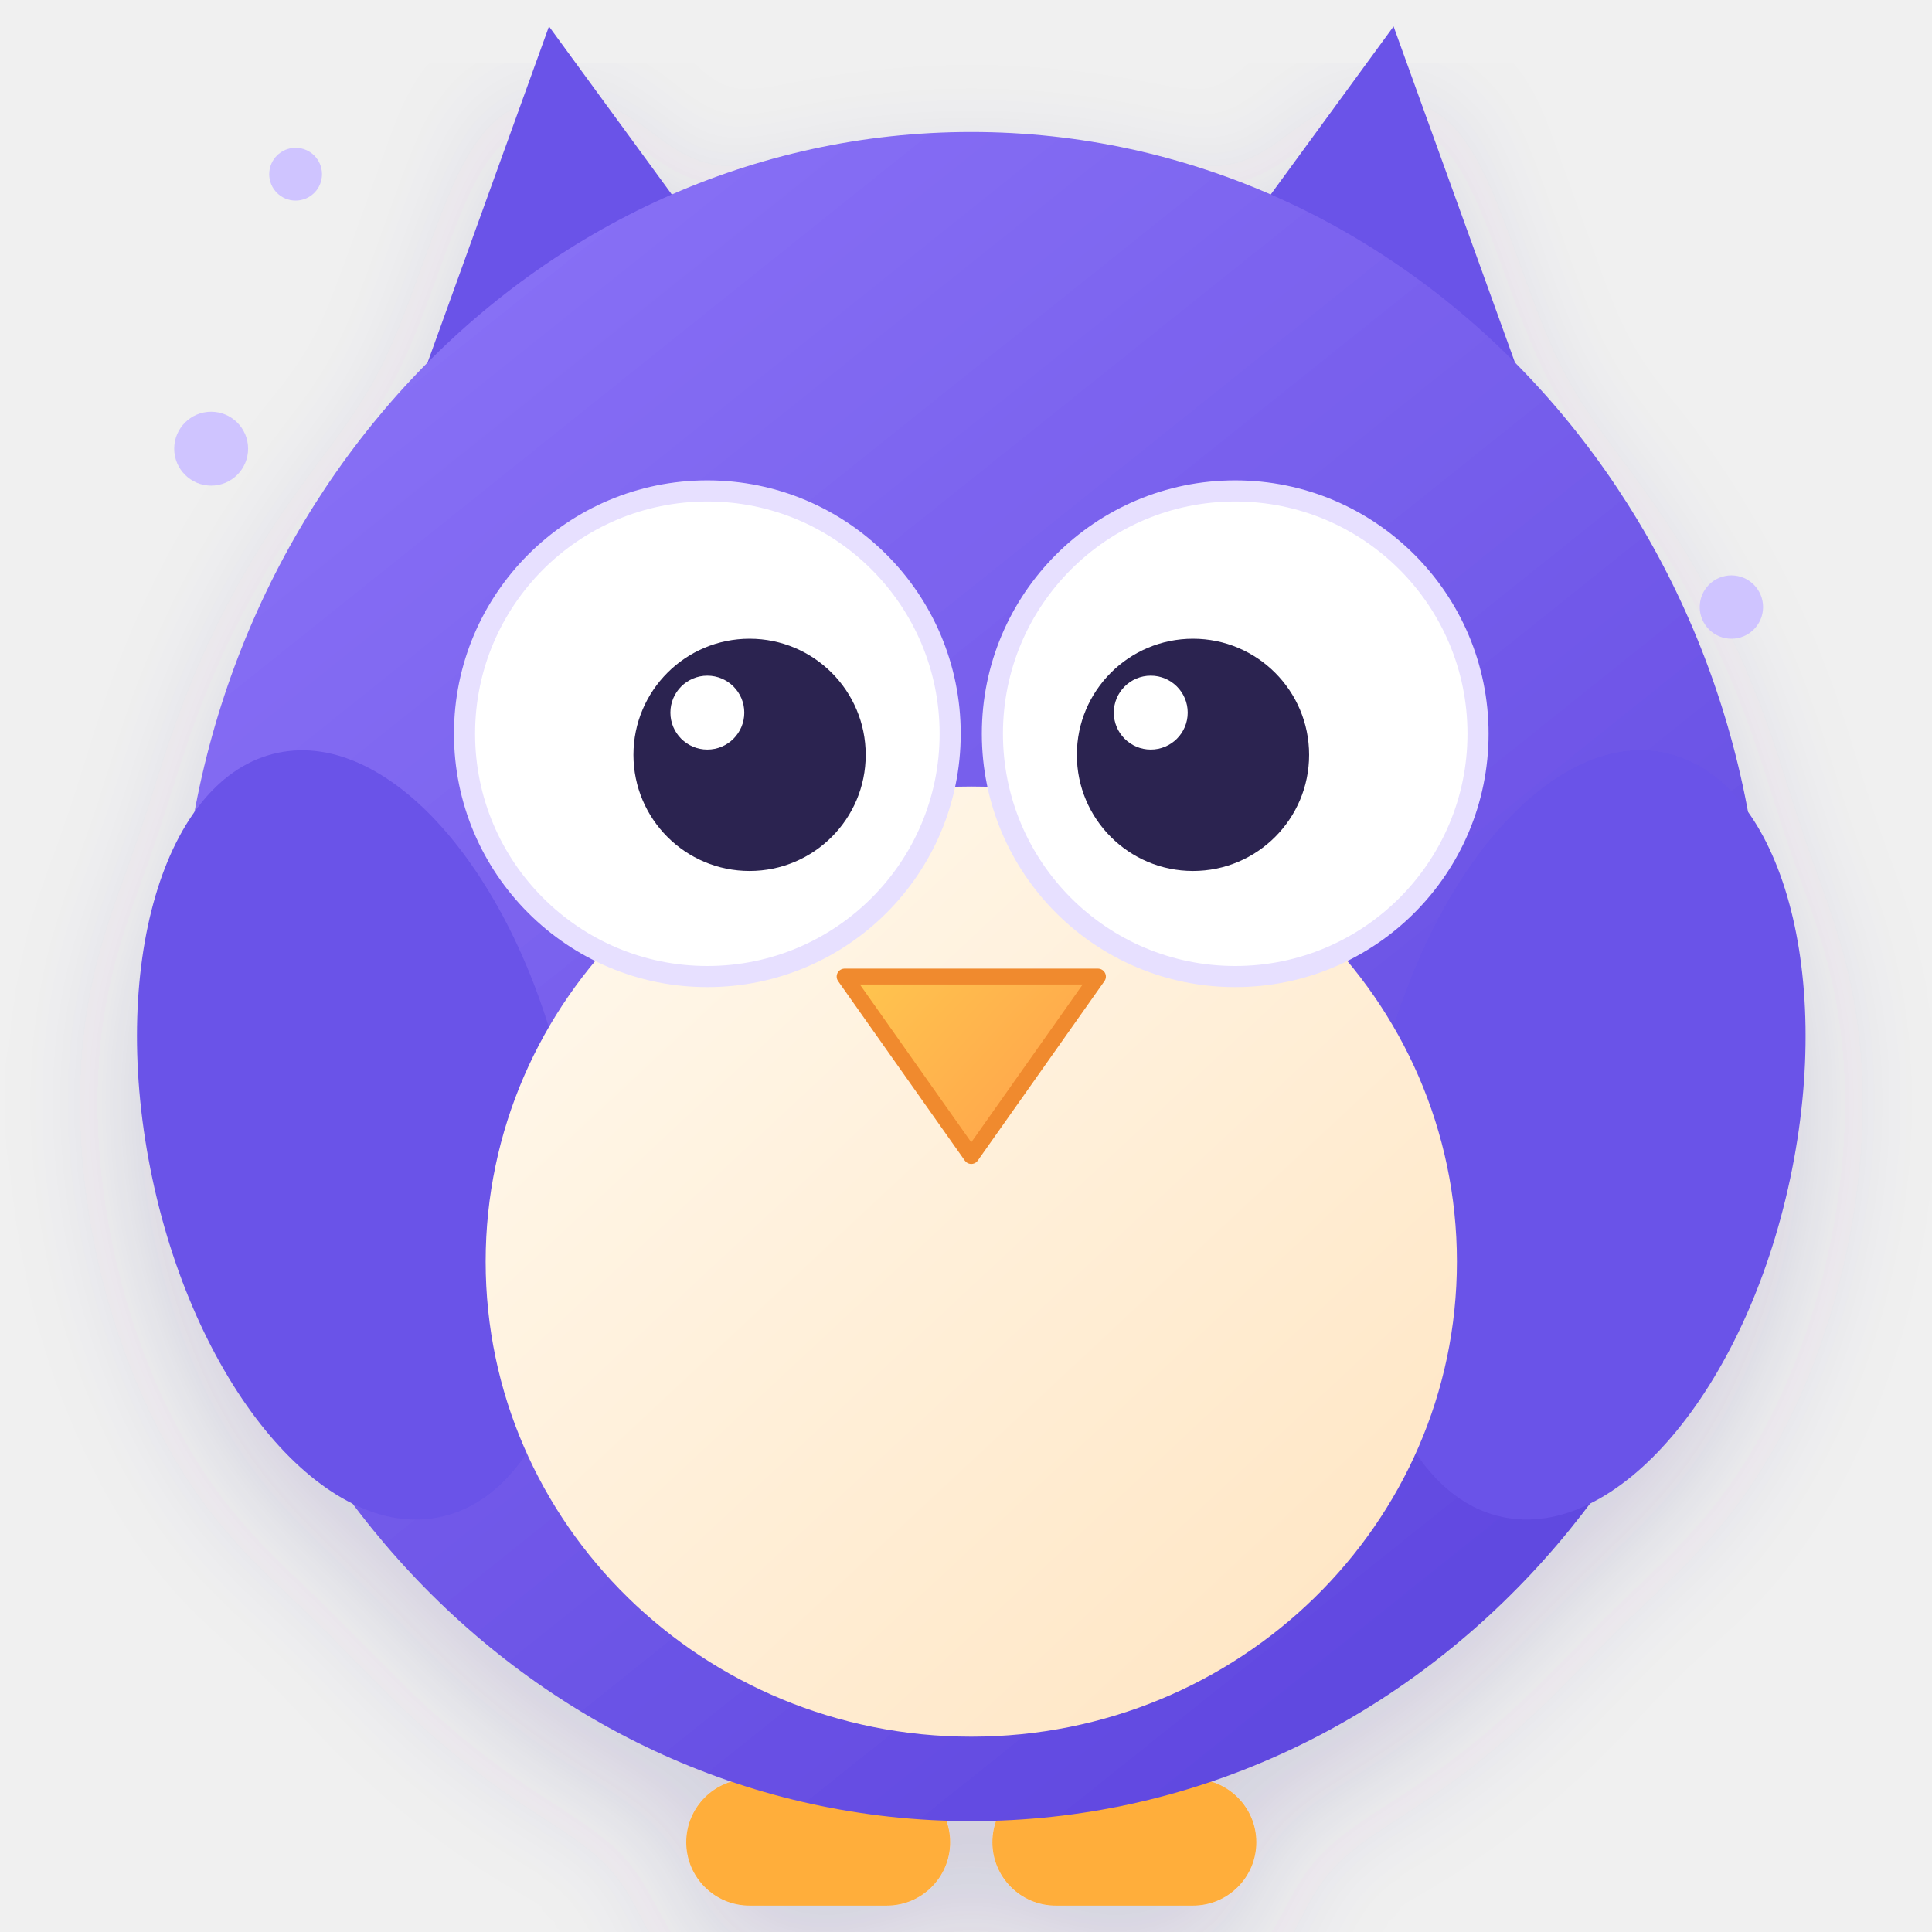
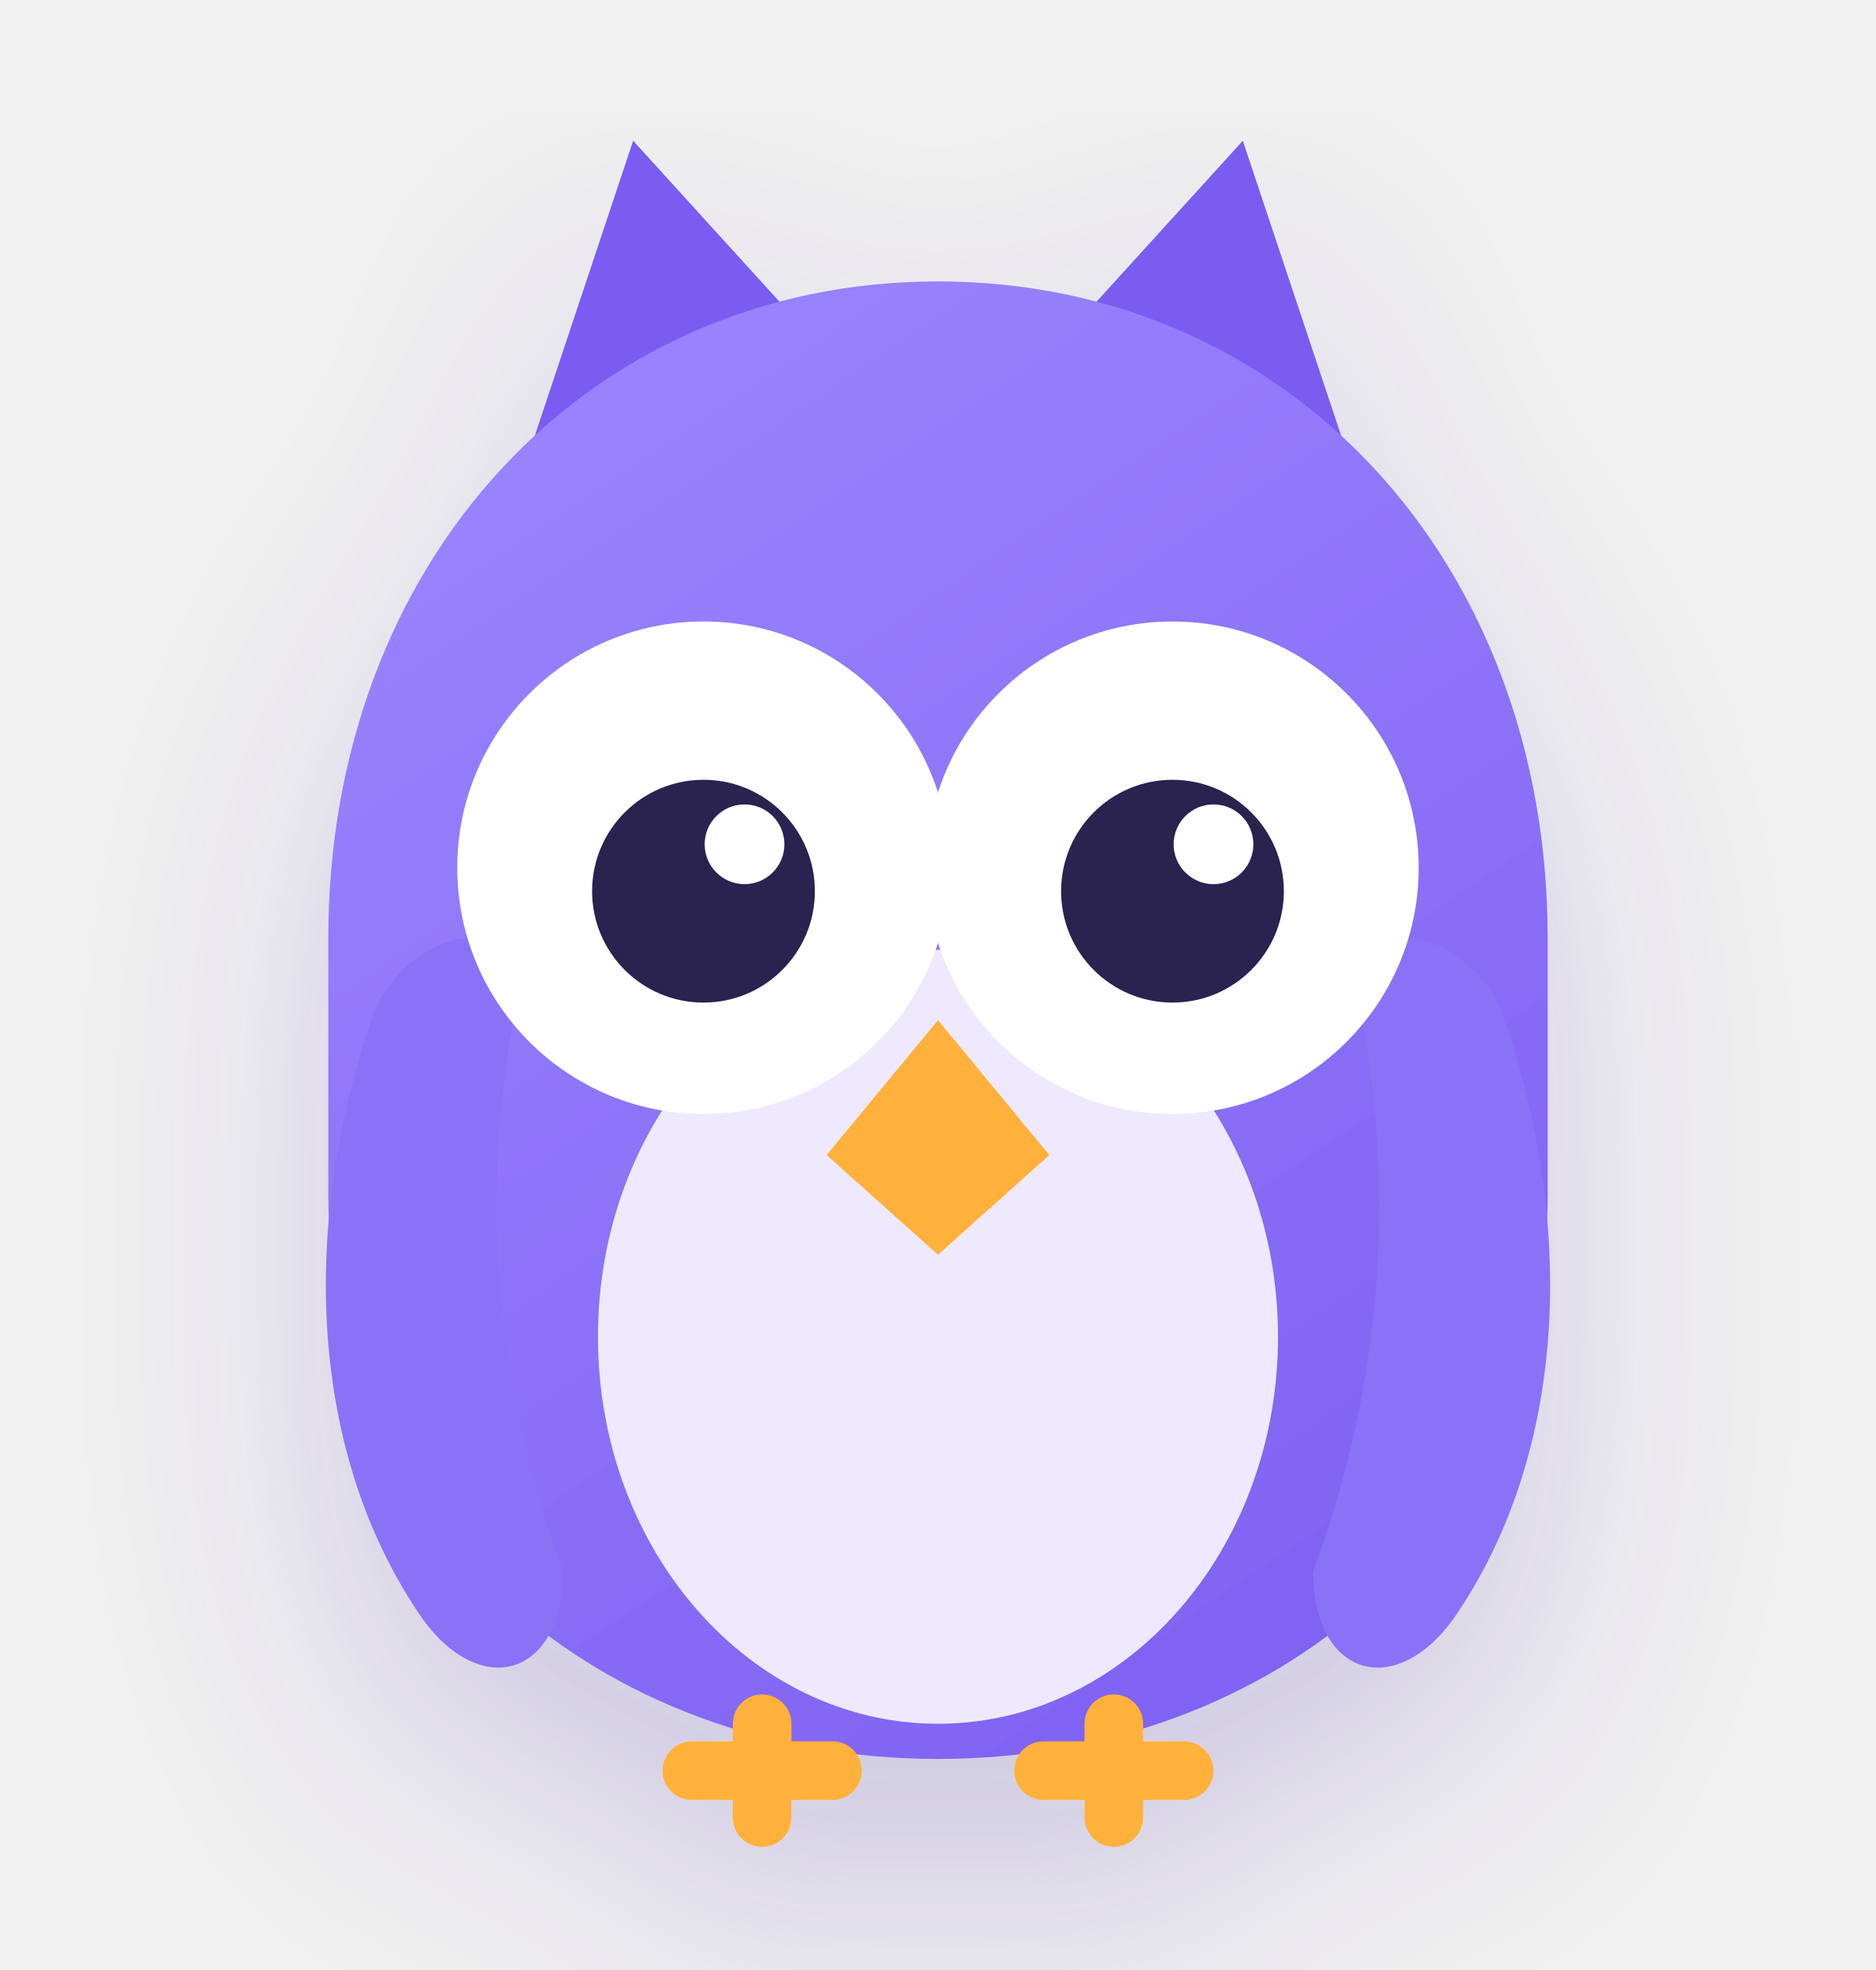
- <svg xmlns="http://www.w3.org/2000/svg" viewBox="72 115 366 366" role="img" aria-labelledby="title description">
+ <svg xmlns="http://www.w3.org/2000/svg" viewBox="20 12 160 168" role="img" aria-labelledby="title description">
  <defs>
-     <linearGradient id="body" x1="140" y1="150" x2="380" y2="450" gradientUnits="userSpaceOnUse">
-       <stop stop-color="#8B73F7" />
-       <stop offset="1" stop-color="#5B43DD" />
+     <linearGradient id="owl-body" x1="60" y1="36" x2="150" y2="170" gradientUnits="userSpaceOnUse">
+       <stop stop-color="#9B86FF" />
+       <stop offset="1" stop-color="#7A5CF0" />
    </linearGradient>
-     <linearGradient id="belly" x1="190" y1="280" x2="330" y2="430" gradientUnits="userSpaceOnUse">
-       <stop stop-color="#FFF7EA" />
-       <stop offset="1" stop-color="#FFE6C4" />
-     </linearGradient>
-     <linearGradient id="beak" x1="234" y1="292" x2="282" y2="336" gradientUnits="userSpaceOnUse">
-       <stop stop-color="#FFC94F" />
-       <stop offset="1" stop-color="#FF9B4A" />
-     </linearGradient>
-     <filter id="owl-shadow" x="-25%" y="-25%" width="150%" height="160%">
-       <feDropShadow dx="0" dy="12" stdDeviation="12" flood-color="#4A3E8C" flood-opacity=".18" />
+     <filter id="owl-shadow" x="-30%" y="-30%" width="160%" height="170%">
+       <feDropShadow dx="0" dy="10" stdDeviation="10" flood-color="#5C46B8" flood-opacity=".22" />
    </filter>
  </defs>
  <g filter="url(#owl-shadow)">
-     <path d="M214 452h26a12 12 0 0 1 0 24h-26a12 12 0 0 1 0-24Z" fill="#FFAE3A" />
-     <path d="M272 452h26a12 12 0 0 1 0 24h-26a12 12 0 0 1 0-24Z" fill="#FFAE3A" />
-     <path d="M150 192 176 120l38 52Z" fill="#6A52E8" />
-     <path d="M298 172 336 120l26 72Z" fill="#6A52E8" />
-     <ellipse cx="256" cy="300" rx="150" ry="160" fill="url(#body)" />
-     <ellipse cx="140" cy="330" rx="40" ry="74" transform="rotate(-12 140 330)" fill="#6A52E8" />
-     <ellipse cx="372" cy="330" rx="40" ry="74" transform="rotate(12 372 330)" fill="#6A52E8" />
-     <ellipse cx="256" cy="354" rx="92" ry="90" fill="url(#belly)" />
-   </g>
-   <g stroke="#E7E0FF" stroke-width="4">
-     <circle cx="206" cy="254" r="46" fill="#FFF" />
-     <circle cx="306" cy="254" r="46" fill="#FFF" />
-   </g>
-   <g fill="#2B2350">
-     <circle cx="214" cy="258" r="22" />
-     <circle cx="298" cy="258" r="22" />
-   </g>
-   <g fill="#FFF">
-     <circle cx="206" cy="250" r="7" />
-     <circle cx="290" cy="250" r="7" />
-   </g>
-   <path d="M232 300h48l-24 34Z" fill="url(#beak)" stroke="#F08A2E" stroke-width="3" stroke-linejoin="round" />
-   <g fill="#CFC4FF">
-     <circle cx="112" cy="200" r="7" />
-     <circle cx="400" cy="230" r="6" />
-     <circle cx="128" cy="148" r="5" />
+     <path d="M64 54 74 24 94 46Z" fill="#7A5CF0" />
+     <path d="M136 54 126 24 106 46Z" fill="#7A5CF0" />
+     <path d="M100 36c-30 0-52 24-52 56v22c0 28 23 48 52 48s52-20 52-48V92c0-32-22-56-52-56Z" fill="url(#owl-body)" />
+     <path d="M52 98c-7 20-5 39 4 52 5 7 12 5 12-4-6-16-7-33-4-48 2-8-8-8-12 0Z" fill="#8A72F7" />
+     <path d="M148 98c7 20 5 39-4 52-5 7-12 5-12-4 6-16 7-33 4-48-2-8 8-8 12 0Z" fill="#8A72F7" />
+     <ellipse cx="100" cy="126" rx="29" ry="33" fill="#EFE9FF" />
+     <circle cx="80" cy="86" r="21" fill="#fff" />
+     <circle cx="120" cy="86" r="21" fill="#fff" />
+     <circle cx="80" cy="88" r="9.5" fill="#2B2150" />
+     <circle cx="120" cy="88" r="9.5" fill="#2B2150" />
+     <circle cx="83.5" cy="84" r="3.4" fill="#fff" />
+     <circle cx="123.5" cy="84" r="3.4" fill="#fff" />
+     <path d="M100 99l9.5 11.5L100 119l-9.5-8.5Z" fill="#FFB13B" />
+     <path d="M85 159v8m-6-4h12M115 159v8m-6-4h12" stroke="#FFB13B" stroke-width="5" stroke-linecap="round" fill="none" />
  </g>
</svg>
